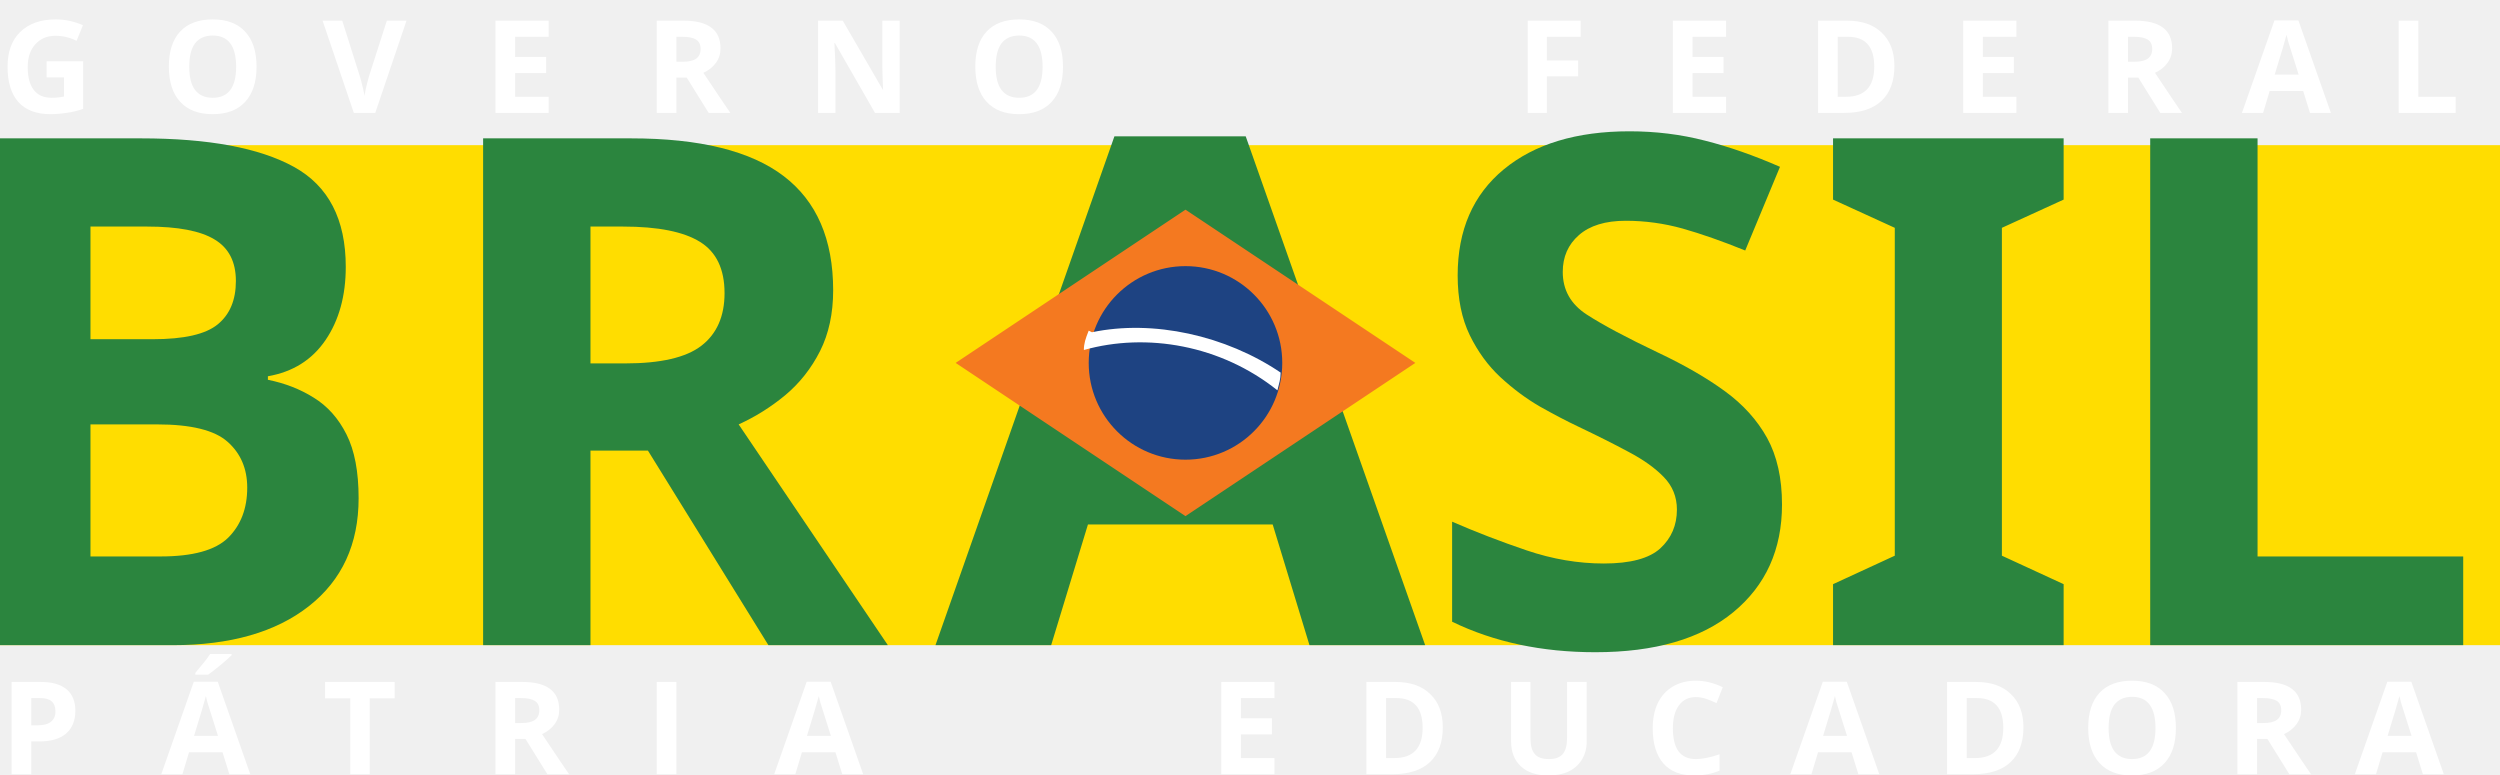
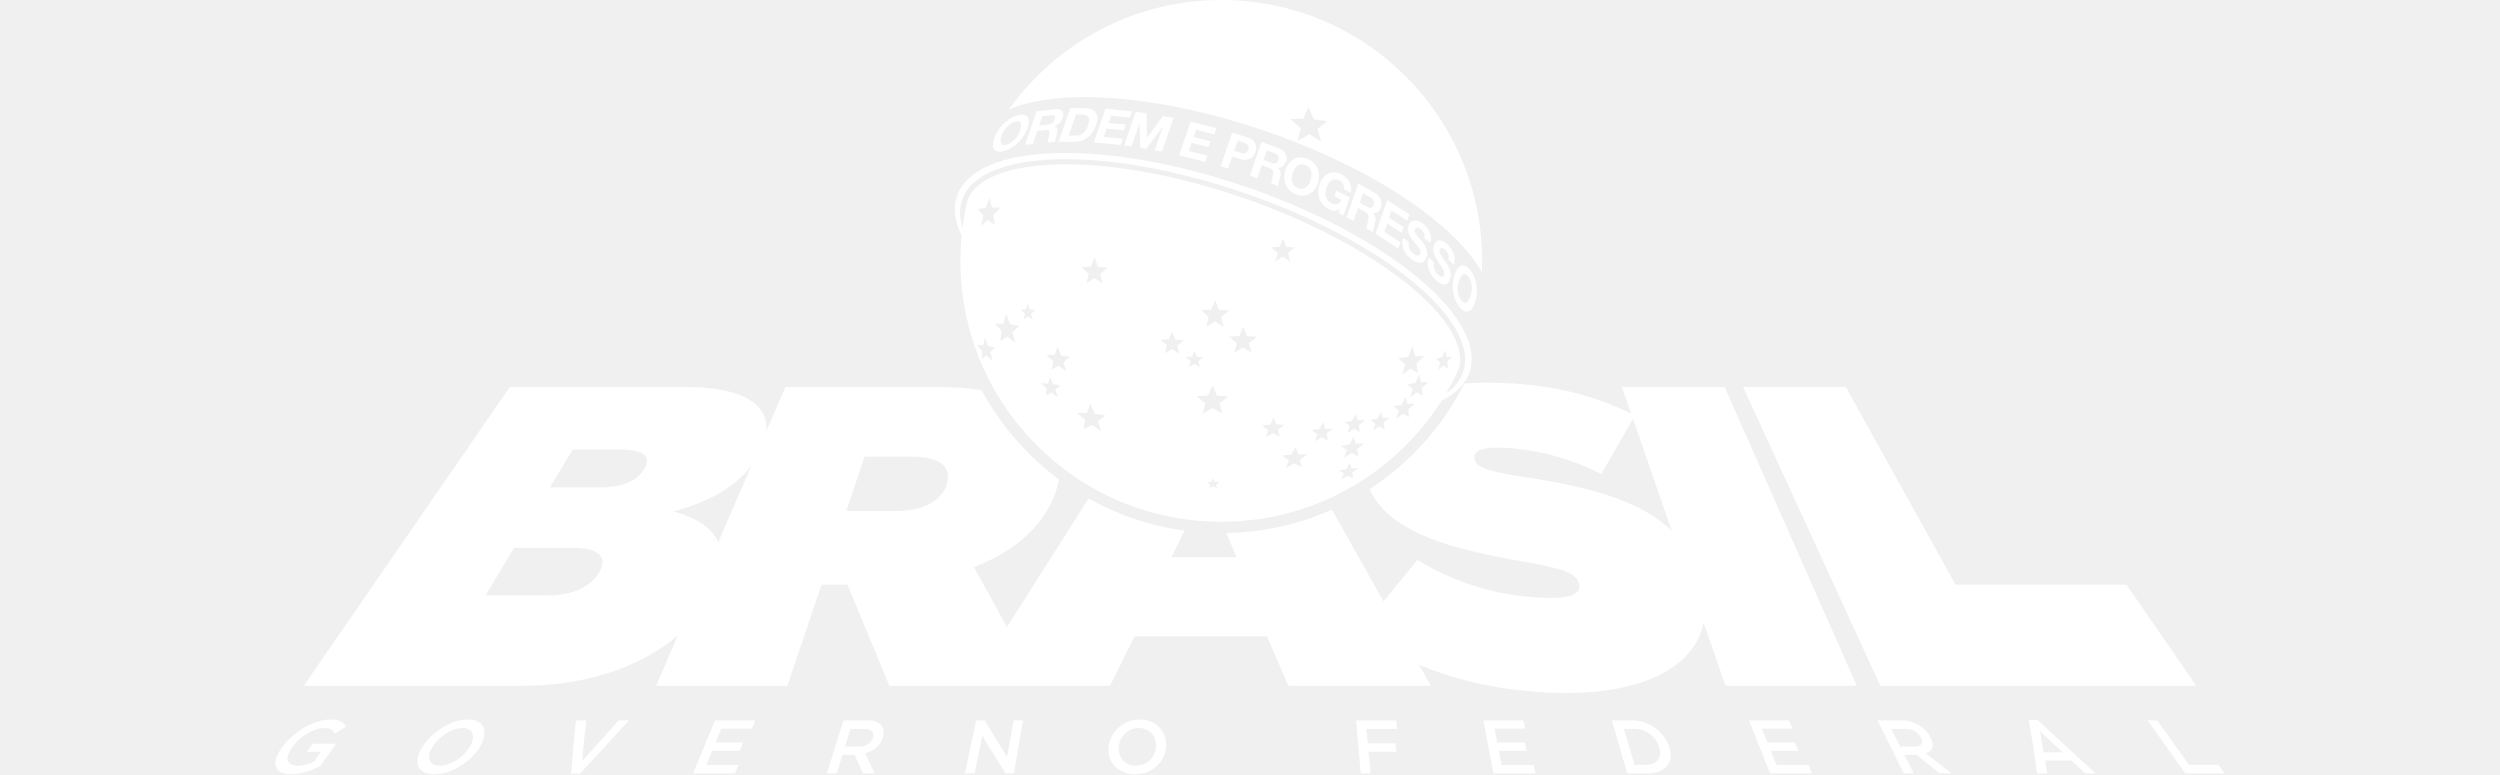
- <svg xmlns="http://www.w3.org/2000/svg" width="155" height="48" viewBox="0 0 155 48">
-   <style>.a{font: normal bold 44px sans-serif;fill:#2b853e}.b{font: normal bold 8px Open Sans, sans-serif;fill:#FFF}</style>
-   <rect width="155" height="31" x="0" y="9" fill="#fd0" />
-   <text x="0" y="7" class="b">
-     <tspan x="0" y="7">G</tspan>
-     <tspan x="10" y="7">O</tspan>
-     <tspan x="20" y="7">V</tspan>
-     <tspan x="30" y="7">E</tspan>
-     <tspan x="40" y="7">R</tspan>
-     <tspan x="50" y="7">N</tspan>
-     <tspan x="60" y="7">O</tspan>
-     <tspan x="94" y="7">F</tspan>
-     <tspan x="103" y="7">E</tspan>
-     <tspan x="112" y="7">D</tspan>
-     <tspan x="121" y="7">E</tspan>
-     <tspan x="130" y="7">R</tspan>
-     <tspan x="139" y="7">A</tspan>
-     <tspan x="148" y="7">L</tspan>
-   </text>
-   <text class="a" textLength="160">
-     <tspan x="-5" y="40">B</tspan>
-     <tspan x="26" y="40">R</tspan>
-     <tspan x="58" y="40">A</tspan>
-     <tspan x="88" y="40">SIL</tspan>
-   </text>
-   <rect width="19" height="19" x="62" y="-36" transform="matrix(0.75,0.5,-0.75,0.5,0,0)" fill="#f47920" />
-   <circle cx="73.5" cy="22.5" r="6" fill="#1e4382" />
-   <path d="m67.5 20.5c-0.2 0.5-0.3 0.8-0.3 1.2 3.9-1.1 8.5-0.3 12 2.5 0.1-0.4 0.2-0.7 0.2-1.1-3.4-2.3-7.9-3.3-11.7-2.5" class="b" />
-   <text x="0" y="48" class="b">
-     <tspan x="0" y="48">P</tspan>
-     <tspan x="10" y="48">Á</tspan>
-     <tspan x="20" y="48">T</tspan>
-     <tspan x="30" y="48">R</tspan>
-     <tspan x="40" y="48">I</tspan>
-     <tspan x="48" y="48">A</tspan>
-     <tspan x="75" y="48">E</tspan>
-     <tspan x="84" y="48">D</tspan>
-     <tspan x="93" y="48">U</tspan>
-     <tspan x="102" y="48">C</tspan>
-     <tspan x="111" y="48">A</tspan>
-     <tspan x="120" y="48">D</tspan>
-     <tspan x="129" y="48">O</tspan>
-     <tspan x="138" y="48">R</tspan>
-     <tspan x="146" y="48">A</tspan>
-   </text>
+ <svg xmlns="http://www.w3.org/2000/svg" version="1.1" width="155" height="48" viewBox="0 0 1022.7 406.2">
+   <style>.s0{fill:#fff;}</style>
+   <g transform="matrix(1.25,0,0,-1.25,0,406.2125)">
+     <g transform="scale(0.1,0.1)">
+       <path d="m66.2 0c-73.7 0-85.5 49.5-37.4 114.6 46.3 62.5 133.7 115.2 201.8 115.2 39.4 0 55.9-10.8 65.6-30.2-18.4-11.8-27.6-17.7-46.2-29.5-7.3 14.6-17.9 23.8-46.8 23.8-41.9 0-99.8-35.6-131.4-78.7C38.2 69.2 45.3 35.6 93.1 35.6c22.1 0 46.9 6.7 68.4 16.8 11.8 16.6 17.7 24.9 29.4 41.6-23.7 0-35.5 0-59.2 0 9.8 13.6 14.6 20.4 24.4 34 39.2 0 58.8 0 98 0C228 90.6 214.9 71.9 188.8 34.6 152.6 15.9 108 0 66.2 0M785.6 193.9c-45.2 0-98.7-35.2-125.8-78.7-27.2-43.5-16.4-79.4 30-79.4 46.5 0 99.9 35.2 125.8 78.7 25.9 43.5 15.1 79.3-30 79.3zM667.2 0c-72.4 0-90.1 51.7-50.4 114.6 39.7 62.8 121.9 115.2 191.3 115.2 69.4 0 87.4-51.7 50.4-114.6C821.5 52.4 739.6 0 667.2 0M1441.1 226c17.2 0 25.8 0 43 0C1416.1 150.7 1347.4 76.1 1278.1 2.2c-14.5 0-21.8 0-36.3 0 6.2 89.5 10.1 134.3 19.5 223.8 17.6 0 26.4 0 43.9 0-8-68.3-11.6-102.4-17.9-170.8 62.4 68.3 93.2 102.5 153.9 170.8M1999.8 191.1c-51.5 0-77.2 0-128.7 0-9.4-23.1-14.1-34.7-23.6-57.8 46.1 0 69.2 0 115.3 0-5.4-14-8.1-20.9-13.5-34.9-46.4 0-69.6 0-116 0-9.7-23.9-14.6-35.8-24.3-59.7 53.6 0 80.4 0 134 0-5.4-14-8-20.9-13.4-34.9-70.5 0-105.7 0-176.2 0 36.9 88.9 55.4 133.3 92.3 222.2 67 0 100.6 0 167.6 0-5.4-14-8-20.9-13.4-34.9M2471.8 190.4c-23.3 0-34.9 0-58.2 0-9.2-29.8-13.7-44.7-22.9-74.6 23.7 0 35.6 0 59.3 0 29 0 51.7 14.6 58.2 37.5 7 24.4-6.9 37.1-36.5 37.1zM2466 3.8c-14.2 31-21.2 46.5-34.8 77.4-20.4 0-30.6 0-51.1 0-9.5-31-14.3-46.5-23.8-77.4-16.5 0-24.8 0-41.4 0 27.9 88.9 41.9 133.3 69.9 222.2 40.3 0 60.5 0 100.8 0 52 0 76.4-27 64.2-70.4-10.3-36.8-39.3-59-74.2-67.6 15.3-33.6 23.1-50.5 39.2-84.1-19.5 0-29.3 0-48.8 0M3099 226c15.6 0 23.5 0 39.1 0-15.4-88.8-23.1-133.3-38.5-222.2-13.9 0-20.8 0-34.6 0-40.6 63.2-60.1 94.8-97.8 158.1-12.8-63.2-19.2-94.9-32.1-158.1-16.3 0-24.4 0-40.7 0 18.7 88.9 28 133.3 46.7 222.2 14.7 0 22.1 0 36.8 0 36-61.4 54.6-92.2 93.3-153.6 11.1 61.4 16.7 92.2 27.8 153.6M3624.2 193.9c-45.1 0-80-35.2-84.2-78.7-4.2-43.5 25.5-79.4 72-79.4 46.5 0 81.3 35.2 84.2 78.7 2.9 43.5-26.8 79.3-72 79.3zM3608.4 0c-72.4 0-117.5 51.7-110.9 114.6 6.5 62.8 61 115.2 130.4 115.2 69.4 0 114.7-51.7 110.9-114.6C3735 52.4 3680.7 0 3608.4 0M4708.5 190.4c-51.7 0-77.6 0-129.4 0 2.3-24.2 3.5-36.4 5.8-60.6 46.4 0 69.6 0 116.1 0 1.7-14.2 2.5-21.3 4.2-35.5-46.7 0-70.1 0-116.8 0 3.5-36.2 5.2-54.3 8.7-90.5-16.5 0-24.8 0-41.4 0-7.8 88.9-11.8 133.3-19.6 222.2 67.3 0 101 0 168.2 0 1.7-14.2 2.6-21.3 4.3-35.5M5246 191.1c-51.5 0-77.2 0-128.7 0 4.5-23.1 6.8-34.7 11.3-57.8 46.1 0 69.2 0 115.3 0 3-14 4.6-20.9 7.6-34.9-46.4 0-69.6 0-116.1 0 4.7-23.9 7-35.8 11.7-59.7 53.6 0 80.4 0 134 0 3.1-14 4.6-20.9 7.7-34.9-70.5 0-105.8 0-176.3 0-16.7 88.9-25.1 133.3-41.9 222.2 67 0 100.6 0 167.6 0 3.1-14 4.6-20.9 7.7-34.9M5705 190.4c-17.9 0-26.9 0-44.9 0 17.9-60.4 26.9-90.6 44.8-151.1 18.5 0 27.7 0 46.1 0 49.1 0 71.2 31.4 57.2 75.2-14 43.8-55.5 75.8-103.3 75.8zM5762 3.8c-35.1 0-52.7 0-87.8 0-25.7 88.9-38.6 133.3-64.3 222.2 33.7 0 50.6 0 84.3 0 71 0 135.8-47.9 156.4-110.8C5871.2 52.4 5836 3.8 5762 3.8M6367.8 191.1c-51.5 0-77.2 0-128.7 0 9.4-23.1 14-34.7 23.4-57.8 46.1 0 69.2 0 115.3 0 6-14 8.9-20.9 14.9-34.9-46.4 0-69.6 0-116.1 0 9.7-23.9 14.5-35.8 24.2-59.7 53.6 0 80.4 0 134 0 6-14 9-20.9 15-34.9-70.5 0-105.7 0-176.2 0-35.3 88.9-52.9 133.3-88.2 222.2 67 0 100.6 0 167.6 0 6-14 9-20.9 15-34.9M6840.3 190.4c-23.3 0-34.9 0-58.2 0 15.1-29.8 22.6-44.7 37.7-74.6 23.7 0 35.6 0 59.3 0 29 0 39.8 14.6 27.8 37.5-12.8 24.4-37.1 37.1-66.6 37.1zM6986.1 3.8c-39.4 31-58.9 46.5-97.7 77.4-20.4 0-30.6 0-51.1 0 15.7-31 23.5-46.5 39.2-77.4-16.5 0-24.8 0-41.4 0-44.3 88.9-66.4 133.3-110.7 222.2 40.3 0 60.5 0 100.8 0 52 0 98.3-27 121.5-70.4 19.6-36.8 8.7-59-19.3-67.6 42.6-33.6 64.1-50.5 107.5-84.1-19.5 0-29.3 0-48.8 0M7406.4 180.9c6.4-35.6 9.5-53.3 15.5-88.9 31.9 0 47.9 0 79.8 0-38.3 35.6-57.4 53.3-95.2 88.9zM7639.8 3.8c-17.5 0-26.2 0-43.7 0-23.2 21.5-34.7 32.2-57.7 53.6-44.1 0-66.1 0-110.2 0 3.5-21.5 5.2-32.2 8.5-53.6-16.9 0-25.4 0-42.4 0-12.1 89.5-19.1 134.3-34.5 223.8 14.7 0 22.1 0 36.8 0 80.7-75 161.7-149.6 243.3-223.8M7858.5 226c15.9 0 23.8 0 39.7 0 53.6-74.6 80.4-112 134-186.6 49.2 0 73.8 0 123 0 10.5-14.2 15.8-21.3 26.3-35.6-66 0-99.1 0-165.1 0C7953.2 92.7 7921.6 137.1 7858.5 226M6591.5 1625.4l460.7-829.9 717.7 0 292.7-424.4-1325.9 0-576.2 1254.2 431.1 0M5743.8 1106.7c-43.7 24.1-92.4 44.6-145.5 62.3-52.7 17.6-109.9 32.6-171 45.6-60.8 13-125.6 24.1-193.8 34.1-38.2 5.8-69.5 11.3-94.9 16.8-25.4 5.5-45.1 11.1-60.1 16.9-15 5.8-25.5 11.8-32.6 18.3-7.1 6.5-10.8 13.4-12.3 21l-0.6 3.2c-1.3 6.8-0.6 13 2.3 18.6 2.9 5.6 8 10.4 15.4 14.5 7.4 4 17 7.2 29.1 9.4 12.1 2.2 26.5 3.4 43.5 3.4 31.7 0 65.5-2 100.7-6.3 35.3-4.3 72.1-10.7 109.7-19.6 37.7-8.9 76.3-20.2 115-34.2 38.9-14 78.1-30.7 116.8-50.3l132.9 231.3 162.8-469.8c-33.9 32.6-73.1 60.6-117.3 84.9zm-2924.1 117.3-0.9-3.4c-4.6-18-13.1-34.1-25.1-48.4-12-14.3-27.4-26.5-45.9-36.5-18.5-10-40.1-17.8-64.3-23-24.2-5.2-50.9-8-79.7-8l-207.6 0 76.9 228.1 200.1 0c26.5 0 50-2.2 70.1-6.6 20.1-4.4 36.9-11 49.7-20 12.9-8.9 21.9-20.2 26.5-33.8 4.6-13.7 4.8-29.8 0-48.5zM1858.6 973.3c-6.5 15.9-15.7 30.4-27.3 43.5-11.5 13.1-25.4 24.8-41.4 35.4-16 10.5-34.1 20-54.2 28.4-20 8.4-41.9 15.8-65.6 22.4 35.1 9 68.8 19.8 100.7 32.3 31.8 12.4 61.8 26.6 89.7 42.6 27.7 15.9 53.2 33.5 76.2 52.9 22.8 19.3 43.1 40.3 60.6 63.1L1858.6 973.3Zm-308.2 313-1.7-3.3c-6.6-12.6-15.5-23.8-26.7-33.6-11.2-9.8-24.7-18.1-40.6-24.9-15.9-6.8-34.1-11.9-54.6-15.4-20.6-3.5-43.4-5.2-68.6-5.2l-205.5 0 94.8 159 196.9 0c24.4 0 44.8-1.7 61.3-4.9 16.5-3.3 29.2-8.1 38-14.6 8.8-6.4 13.8-14.4 14.9-23.9 1.1-9.5-1.6-20.6-8.1-33.1zm-188-432.4-2-3.9c-7.5-14.5-18-27.9-31.2-40-13.3-12.1-29.5-22.8-48.2-31.7-18.8-8.9-40.1-16-63.8-20.9-23.7-4.9-49.8-7.5-77.8-7.5l-257.4 0 119.4 200.1 249.9 0c27 0 49.3-2.4 67-6.9 17.8-4.5 31.1-11.2 40.1-19.6 9-8.4 13.8-18.7 14.4-30.3 0.6-11.7-2.8-25-10.3-39.3zm4720.7 771.5-431.1 0 38.7-111.7c-45.1 22.1-91.1 41.3-138.3 57.7-46.9 16.2-95.2 29.7-145.5 40.3-50 10.6-102 18.6-156.5 23.9-54.4 5.3-111.4 7.9-171.5 7.9-30.8 0-60.2-1.1-88.1-3.3-91.3-180.7-229.2-333.9-397.9-443.7 10.6-23.7 24.2-45.6 40.9-65.9 36.6-44.5 86.8-80.8 147.1-111 61-30.6 132.1-54.9 209.6-75.3 78.1-20.6 162.6-37.1 249.7-52.2 41.8-7.1 76.4-13.8 105.1-20.4 28.7-6.7 51.4-13.3 69.2-20.4 17.9-7.1 30.8-14.6 40-23.1 9.2-8.5 14.6-17.8 17.4-28.6 2.4-9.3 2.1-17.7-1.1-25.1-3.2-7.4-9.4-13.6-18.8-18.7-9.4-5.1-22.1-9.1-38.1-11.7-16.1-2.7-35.6-4.1-58.7-4.1-45.2 0-91.7 3-139 9.3-47.2 6.3-95 15.9-143 29-47.7 13.1-95.3 29.6-142.4 49.9-46.6 20.1-92.5 43.9-137.1 71.4L4651.2 725.3 4434.7 1110.5c-135.7-60.4-285.3-95.2-442.7-98.1l42.2-101.4-273.2 0 54.8 111.6c-144.6 19.5-280.5 66.1-402.7 134.5L3070.7 617.6 2932.2 869.1c49.9 19.5 95.8 42.4 137.1 68.7 40.9 26 77.1 55.3 108 87.8 30.5 32.1 55.7 67.2 75.1 105.3 16.9 33.2 29.2 68.6 36.7 106.2-133.8 99.5-245 227.5-324.8 375-12.7 2-25.7 3.8-39.3 5.3-45.9 5.2-97 7.9-154.1 7.9l-630 0-80-184.8c0.8 9.9 0.7 19.3-0.2 28.2-0.9 8.9-2.7 17.2-5.2 25.1-2.5 7.9-5.7 15.2-9.6 22.2-3.9 6.9-8.3 13.3-13.4 19.3-12.5 14.9-28.1 28-47.2 39.2-19 11.2-41.5 20.6-68 28.1-26.4 7.5-56.9 13.2-91.9 17-34.9 3.8-74.5 5.7-119.2 5.7l-722.2 0-865-1254.3 913.8 0c70.3 0 137.6 5.4 201.4 15.4 63.6 10.1 123.4 24.8 179.1 43.6 55.3 18.7 106.4 41.3 152.8 67.1 46 25.7 87.3 54.5 123.6 85.9l-91.8-212 551.1 0 143.1 424.4 109.1 0 176.4-424.4 925.6 0 102.8 207.6 556.2 0 89.8-207.6 598.1 0-49.6 88.4c45.8-19.2 93.4-36.2 142.7-50.9 49.6-14.8 100.6-27.2 153-37.2 52.5-10 106.2-17.6 160.6-22.6 54.6-5.1 109.9-7.6 165.5-7.6 82.1 0 157 7.1 223.7 20.8 66.4 13.6 124.5 33.6 173.4 59.5 48.5 25.6 87.8 56.9 117.3 93.1 29.2 35.8 48.8 76.3 58.3 120.8l91.6-264.2 551.1 0-554.7 1254.3M4076.8 2464.4c-594 204.5-1138.2 188-1215.7-36.9-17.4-50.4-9.8-107.1 19.1-166.9 1.1 11.6 2.4 23.2 3.9 34.7-12.9 41.2-13.9 80.2-1.6 115.9 74.2 215.5 605 228.1 1185.6 28.2 580.6-199.9 991.2-536.7 917-752.1-12.3-35.6-37.1-65.7-72.5-90.1-6-10-12.1-20-18.3-29.8 59.5 29.3 100.4 69.2 117.7 119.6 77.4 224.9-341.3 573-935.2 777.6M3044.1 2661.7c-0.5-5.2 0-9.5 1.5-13.1 1.5-3.5 4.3-5.9 8.3-7.1 4-1.2 9.5-0.7 16.6 1.5 7.1 2.2 13.5 5.4 19.4 9.6 5.9 4.2 11.1 9 15.7 14.5 4.6 5.4 8.6 11.2 11.9 17.2 3.3 6 6 12 8.1 18 2.1 6.2 3.5 12 4.1 17.4 0.6 5.4 0.2 9.9-1.4 13.5-1.5 3.6-4.2 6-8.3 7.2-4 1.2-9.5 0.7-16.6-1.5-7.1-2.2-13.5-5.4-19.4-9.6-5.9-4.2-11.1-9.1-15.7-14.6-4.6-5.5-8.7-11.3-12.1-17.6-3.4-6.2-6.2-12.4-8.3-18.6-2-5.9-3.3-11.5-3.9-16.7zm-12.6 37.9c6.3 10 13.6 19.3 22 27.9 8.3 8.6 17.5 16.1 27.6 22.6 10.1 6.5 20.6 11.4 31.5 14.8 11.1 3.4 20.3 4.5 27.7 3.3 7.4-1.2 12.9-4.2 16.6-9.1 3.7-4.9 5.6-11.4 5.7-19.4 0.1-8.1-1.7-17.4-5.3-27.9-3.5-10.3-8.4-20.4-14.7-30.3-6.3-9.9-13.5-19.1-21.8-27.5-8.3-8.4-17.4-15.9-27.4-22.3-10-6.4-20.5-11.3-31.6-14.7-10.9-3.3-20.1-4.5-27.6-3.4-7.4 1.1-13 4-16.8 8.8-3.7 4.8-5.7 11.1-5.8 19-0.1 7.9 1.6 17 5.1 27.3 3.6 10.6 8.6 20.9 14.9 30.9M3241.4 2726.2c7.5 0.8 13.7 2.9 18.5 6.5 4.8 3.6 8.5 8.9 10.9 16 2.4 6.9 2.2 11.7-0.5 14.4-2.7 2.7-7.8 3.7-15.3 2.9l-35.8-3.7-13.7-39.8 35.8 3.7zm33.7 65.1c6.7 0.7 12.3 0.3 17-1.2 4.6-1.5 8.3-3.8 10.8-7 2.6-3.2 4.1-7 4.5-11.5 0.4-4.5-0.3-9.4-2.2-14.8-2.9-8.3-7.2-15.7-12.9-22.1-5.8-6.4-13.4-11.7-22.8-15.7l-0.1-0.4c3.7-0.6 6.4-1.9 8.3-3.8 1.9-1.9 3.2-4.2 3.8-7 0.6-2.8 0.7-5.9 0.3-9.4-0.5-3.5-1.2-7-2.1-10.5-0.6-2.2-1.4-4.8-2.3-7.9-0.9-3-1.7-6.1-2.5-9.2-0.7-3.1-1.2-6.1-1.4-8.8-0.2-2.8 0.1-5 1-6.9l-32.7-3.4c-0.3 4.3 0.5 9.5 2.2 15.7 1.7 6.2 3.1 12 4.3 17.6 1.4 7.3 0.9 12.4-1.5 15.5-2.4 3.1-7.7 4.2-15.9 3.3l-32.7-3.4-19-55.2-32.7-3.4 48.7 141.3 80.2 8.3M3358.9 2680.2c4.7-0.1 9.6 0.6 14.6 2 5 1.4 9.8 3.8 14.4 7.1 4.7 3.3 9 7.7 12.9 13.1 4 5.4 7.3 12 10 19.8 2.5 7.1 3.9 13.6 4.5 19.3 0.5 5.8-0.2 10.7-2.1 14.8-1.9 4.1-5.3 7.3-10 9.6-4.8 2.3-11.2 3.4-19.3 3.5l-23.4 0.3-30.7-89.1 29.3-0.3zm42 115.2c9.6-0.1 18.1-1.7 25.4-4.7 7.3-3 13-7.4 17.1-13.3 4.1-5.9 6.3-13.2 6.7-21.9 0.4-8.7-1.4-19-5.4-30.7-3.5-10.3-8.2-19.8-14-28.5-5.8-8.7-12.6-16.1-20.4-22.4-7.8-6.3-16.6-11.2-26.3-14.7-9.7-3.5-20.3-5.2-31.7-5.1l-64.5 0.8 48.7 141.3 64.5-0.8M3595.2 2782.6l-9-26.1-78.6 7.3-10.4-30.3 72.1-6.6-8.3-24.1-72.1 6.7-11.9-34.6 80.3-7.4-9-26.1-113 10.4 48.7 141.3 111.3-10.3M3657 2773.6l1-102.9 0.4-0.1 66.1 91.8 45.6-7.5-48.7-141.3-30.3 5 34.5 100.2-0.4 0.1-70.6-94.2-25 4.1-2 105.1-0.4 0.1-34.1-99.2-30.3 5 48.7 141.3 45.6-7.5M3950.1 2711.8l-9-26.1-76.6 19-10.4-30.3 70.3-17.5-8.3-24.1-70.3 17.5-11.9-34.6 78.2-19.4-9-26.1-110.1 27.4 48.7 141.3 108.5-27M4048.6 2609c3.6-1.1 7.1-2 10.7-2.5 3.5-0.5 6.8-0.4 9.8 0.3 3 0.7 5.8 2.2 8.3 4.5 2.5 2.3 4.5 5.7 6 10.2 1.6 4.5 2 8.4 1.5 11.6-0.6 3.3-1.9 6-3.9 8.4-2 2.3-4.6 4.3-7.7 5.9-3.1 1.6-6.5 2.9-10.1 4.1l-24.3 7.7-14.6-42.4 24.4-7.7zm31.5 63.8c8.9-2.8 16.1-6.5 21.4-11 5.4-4.5 9.3-9.6 11.8-15 2.5-5.5 3.7-11.2 3.6-17.2-0.1-6-1.1-11.9-3.1-17.7-2-5.7-4.8-11-8.5-15.9-3.7-4.9-8.2-8.8-13.6-11.8-5.4-3-11.6-4.8-18.8-5.4-7.1-0.6-15.2 0.5-24.1 3.3l-32.9 10.4-17.4-50.7-31.3 9.9 48.7 141.3 64.3-20.3M4181.5 2566.3c7.1-2.6 12.9-2.9 17.6-1.1 4.6 1.9 8.2 6.4 10.6 13.5 2.4 6.9 2.3 12.5-0.2 16.9-2.5 4.4-7.2 7.9-14.3 10.5l-33.8 12.4-13.7-39.8 33.8-12.4zm33 59.9c6.3-2.3 11.6-5.4 16-9.3 4.3-3.9 7.7-8.3 10.1-13.2 2.4-4.9 3.7-10 4-15.4 0.3-5.4-0.5-10.8-2.4-16.2-2.9-8.3-7.1-14.9-12.6-19.7-5.6-4.8-12.8-7.3-21.8-7.6l-0.1-0.4c3.4-2.4 6-5.2 7.8-8.3 1.7-3.1 2.9-6.4 3.4-9.9 0.6-3.5 0.6-7.2 0.1-11-0.5-3.8-1.2-7.6-2.2-11.2-0.6-2.3-1.4-5-2.3-8.1-0.9-3.1-1.8-6.3-2.5-9.6-0.8-3.3-1.3-6.5-1.5-9.6-0.3-3.1 0-5.9 0.8-8.4l-30.9 11.3c-0.1 5.1 0.6 10.8 2.4 17.2 1.7 6.3 3.2 12.5 4.4 18.5 1.5 7.8 1.1 14-1.1 18.7-2.2 4.7-7.2 8.4-14.9 11.3l-30.9 11.3-19-55.2-30.9 11.3 48.7 141.3 75.7-27.7M4265.9 2505.9c-0.6-6.2-0.2-12.1 1.2-17.9 1.4-5.7 4-11 7.9-15.7 3.8-4.7 9.1-8.5 16-11.4 6.8-2.9 13.1-4 18.8-3.3 5.7 0.7 10.8 2.7 15.3 5.9 4.5 3.2 8.4 7.4 11.7 12.4 3.3 5 6 10.5 8 16.5 2.1 6.2 3.5 12.5 4.2 18.9 0.7 6.4 0.3 12.5-1.1 18.3-1.4 5.8-4 11.1-7.8 15.8-3.8 4.7-9.1 8.5-16 11.4-6.8 2.9-13.1 4-18.7 3.3-5.7-0.7-10.8-2.7-15.3-6-4.5-3.3-8.5-7.6-11.8-12.8-3.3-5.2-6.1-11-8.2-17.1-2-5.9-3.3-12-3.9-18.2zm-11.6 58.4c6.2 7.7 13.4 13.7 21.5 18 8.1 4.3 17 6.6 26.8 6.8 9.7 0.3 19.9-1.8 30.4-6.3 10.7-4.5 19.5-10.4 26.6-17.8 7-7.4 12.3-15.6 15.8-24.8 3.5-9.2 5.2-18.9 5.2-29.3 0-10.3-1.9-20.8-5.5-31.3-3.5-10.3-8.4-19.2-14.5-26.8-6.1-7.6-13.3-13.5-21.3-17.6-8.1-4.2-16.9-6.3-26.6-6.6-9.6-0.2-19.8 1.9-30.5 6.4-10.5 4.5-19.4 10.3-26.5 17.7-7.1 7.3-12.4 15.5-16 24.5-3.5 9-5.3 18.7-5.3 28.9 0 10.2 1.7 20.5 5.3 30.8 3.6 10.6 8.6 19.7 14.7 27.4M4444.3 2365.3c-7.4 0.3-14.3 2-20.8 5.2-10.3 5-18.9 11.5-25.8 19.2-6.9 7.8-12 16.4-15.4 25.7-3.4 9.4-5 19.2-5 29.6 0.1 10.4 1.9 20.7 5.4 31 3.6 10.6 8.5 19.6 14.6 27.2 6.1 7.6 13.2 13.3 21.1 17.3 8 4 16.7 5.9 26.2 5.7 9.5-0.2 19.4-2.8 29.7-7.8 6.9-3.4 13.2-7.7 18.9-13.1 5.7-5.3 10.4-11.4 14.2-18.2 3.7-6.8 6.2-14.1 7.5-21.9 1.3-7.9 0.9-16-1.2-24.4l-28.2 13.8c1 8.8-0.4 16.4-4 22.8-3.6 6.4-9 11.4-16.2 14.9-6.6 3.3-12.7 4.7-18.3 4.2-5.6-0.4-10.6-2.2-15-5.4-4.4-3.1-8.3-7.3-11.6-12.4-3.3-5.2-6-10.8-8.2-17-2-5.9-3.4-12-4-18.3-0.6-6.2-0.3-12.3 1.1-18.2 1.3-5.9 3.9-11.3 7.6-16.3 3.7-5 8.9-9.1 15.5-12.3 9.8-4.8 18.2-5.9 25.3-3.3 7.1 2.6 12.8 8.6 17.1 18.1l-29.7 14.6 8 23.2 56.4-27.6-26.3-76.4-18.8 9.2 2.5 17.5c-7.7-4.5-15.3-6.7-22.6-6.4M4583.2 2381.4c6.6-3.7 12-4.9 16.4-3.6 4.4 1.3 7.8 5.5 10.2 12.7 2.4 6.9 2.4 12.8 0.2 17.7-2.2 5-6.6 9.3-13.2 13l-31.3 17.7-13.7-39.8 31.3-17.7zm32.2 58.2c5.8-3.3 10.7-7.3 14.7-12 4-4.7 7-9.8 9.1-15.2 2.1-5.4 3.2-11 3.4-16.7 0.2-5.7-0.7-11.2-2.6-16.6-2.9-8.3-6.9-14.6-12.2-18.8-5.3-4.2-12.2-5.9-20.5-4.9l-0.1-0.4c3.2-3 5.5-6.3 7.1-9.8 1.6-3.5 2.6-7.1 3-10.9 0.4-3.8 0.4-7.7-0.2-11.6-0.6-3.9-1.3-7.8-2.3-11.5-0.7-2.3-1.4-5-2.4-8.1-0.9-3.1-1.8-6.3-2.6-9.7-0.8-3.3-1.3-6.6-1.6-9.8-0.3-3.2-0.1-6.2 0.5-8.9l-28.6 16.2c0 5.4 0.8 11.3 2.6 17.7 1.8 6.4 3.3 12.7 4.5 18.7 1.6 7.9 1.4 14.5-0.6 19.7-2 5.2-6.5 9.9-13.7 13.9l-28.6 16.2-19-55.2-28.6 16.2 48.7 141.3 70.2-39.6M4760.1 2348.9l-9-26.1-66.1 43.1-10.4-30.3 60.7-39.5-8.3-24.1-60.7 39.5-11.9-34.6 67.5-44-9-26.1-95.1 61.9 48.7 141.3 93.7-61M4756.8 2217.7c0.3-4.4 1.3-8.5 3-12.4 1.7-3.9 4-7.5 6.8-11 2.9-3.4 6-6.5 9.5-9.1 2.3-1.8 4.9-3.5 7.7-5 2.8-1.6 5.6-2.6 8.4-3 2.8-0.5 5.4-0.1 7.7 1 2.3 1.1 4.1 3.5 5.4 7 1.3 3.8 1.4 7.7 0.1 11.7-1.2 4-3.2 8-6 12.1-2.8 4.1-6.1 8.4-9.9 12.8-3.8 4.4-7.6 9-11.4 13.8-4 4.7-7.7 9.6-11.3 14.8-3.6 5.1-6.5 10.5-8.7 16.1-2.3 5.6-3.7 11.4-4.1 17.6-0.5 6.1 0.4 12.4 2.6 18.9 2.5 7.3 6 12.6 10.4 15.9 4.4 3.4 9.4 5.2 14.8 5.6 5.4 0.3 11.1-0.7 17-3 5.9-2.3 11.5-5.6 16.9-9.6 6.2-4.7 11.9-10.1 17-16.1 5.1-6 9.3-12.6 12.5-19.6 3.2-7.1 5.1-14.5 5.7-22.2 0.6-7.7-0.5-15.7-3.3-23.9l-25.3 19.3c1.2 4.4 1.7 8.5 1.4 12.2-0.3 3.7-1.3 7.2-2.8 10.4-1.6 3.2-3.6 6.2-6.1 8.9-2.5 2.7-5.3 5.3-8.5 7.8-2.1 1.6-4.3 3-6.6 4-2.3 1.1-4.5 1.6-6.7 1.6-2.2 0-4.1-0.6-5.9-1.7-1.8-1.1-3.2-3.2-4.2-6.2-1-2.8-1.3-5.3-1-7.7 0.3-2.4 1.5-5.3 3.6-8.7 2.1-3.4 5.2-7.6 9.3-12.6 4.1-5 9.5-11.4 16.1-19.3 2-2.2 4.8-5.5 8.2-9.9 3.5-4.4 6.6-9.6 9.4-15.6 2.8-6 4.8-12.6 5.9-19.9 1.1-7.2 0.3-14.8-2.5-22.7-2.2-6.5-5.3-11.7-9.4-15.6-4-3.9-8.8-6.3-14.3-7.2-5.5-0.8-11.8 0-18.7 2.4-6.9 2.5-14.4 6.8-22.5 13-6.5 5-12.6 10.8-18 17.4-5.5 6.6-9.9 13.8-13.2 21.5-3.3 7.7-5.2 15.8-5.8 24.2-0.6 8.5 0.7 17 3.8 25.6l25.3-19.3c-1.6-4.7-2.3-9.3-2-13.7M4861.4 2133.1c0.2-4.5 1-8.9 2.5-13 1.5-4.1 3.5-8 6.1-11.8 2.6-3.8 5.5-7.1 8.6-10.1 2.1-2 4.5-3.9 7.1-5.8 2.6-1.8 5.2-3.1 7.8-3.8 2.6-0.7 5-0.6 7.2 0.4 2.2 1 3.9 3.2 5.2 6.8 1.3 3.8 1.5 7.8 0.4 12-1 4.2-2.8 8.5-5.3 12.9-2.5 4.5-5.4 9.1-8.9 14-3.4 4.9-6.9 9.9-10.3 15.1-3.6 5.2-7 10.5-10.2 16.1-3.2 5.6-5.8 11.3-7.8 17.2-2 5.9-3.1 12.1-3.4 18.4-0.3 6.3 0.7 12.7 2.9 19.2 2.5 7.3 5.9 12.4 10.1 15.5 4.2 3.1 8.9 4.6 13.9 4.5 5.1-0.1 10.3-1.6 15.8-4.5 5.5-2.9 10.6-6.6 15.5-11.3 5.7-5.4 10.8-11.4 15.5-18 4.7-6.6 8.4-13.7 11.1-21.2 2.8-7.5 4.4-15.3 4.8-23.3 0.4-8-0.8-16.1-3.6-24.3l-23.1 21.9c1.3 4.4 1.8 8.6 1.6 12.4-0.2 3.9-1 7.5-2.4 10.9-1.4 3.4-3.2 6.6-5.4 9.6-2.2 3-4.8 5.9-7.8 8.7-1.9 1.8-3.9 3.4-6 4.7-2.1 1.3-4.2 2-6.2 2.2-2 0.2-3.9-0.2-5.6-1.3-1.7-1-3.1-3-4.1-6.1-1-2.8-1.3-5.4-1.1-7.9 0.2-2.5 1.3-5.6 3.1-9.3 1.9-3.7 4.7-8.3 8.4-13.7 3.7-5.4 8.6-12.5 14.6-21.2 1.8-2.4 4.3-6.1 7.4-10.9 3.1-4.8 5.9-10.4 8.4-16.8 2.5-6.4 4.2-13.4 5-20.9 0.8-7.5-0.1-15.2-2.8-23.2-2.2-6.5-5.2-11.6-9.1-15.3-3.8-3.7-8.3-5.8-13.5-6.2-5.2-0.4-11 0.9-17.3 4-6.4 3.1-13.3 8.2-20.7 15.2-6 5.7-11.4 12.1-16.4 19.4-4.9 7.3-8.9 15-11.8 23.1-2.9 8.2-4.5 16.6-4.9 25.4-0.3 8.7 1 17.4 4.1 26l23.1-21.9c-1.6-4.7-2.4-9.4-2.2-13.9M4963.8 2052.2c-1.1-6.8-1.5-13.7-1.1-20.8 0.3-7.1 1.5-14.1 3.6-21 2.1-6.9 5.3-13.4 9.6-19.4 4.3-6 8.4-9.8 12.4-11.2 3.9-1.5 7.6-1.3 11 0.6 3.4 1.9 6.5 5 9.3 9.4 2.8 4.4 5.2 9.6 7.2 15.5 2.1 6.2 3.8 12.8 4.9 19.8 1.2 7 1.6 14.1 1.3 21.2-0.3 7.2-1.5 14.2-3.6 21.1-2.1 6.9-5.3 13.4-9.6 19.4-4.3 6-8.4 9.8-12.4 11.3-3.9 1.5-7.6 1.3-11.1-0.7-3.4-1.9-6.6-5.2-9.4-9.8-2.8-4.6-5.3-10-7.5-16.2-2-5.9-3.6-12.3-4.7-19.1zm-1.4 71.1c5.1 6.3 10.6 10.3 16.6 11.9 6 1.6 12.3 0.6 18.9-3 6.6-3.6 13.3-10.1 20-19.4 6.8-9.4 12.1-19.7 16.1-30.9 4-11.2 6.6-22.7 8-34.5 1.3-11.8 1.4-23.6 0.3-35.4-1.2-11.8-3.6-22.9-7.2-33.5-3.5-10.3-7.8-18.5-12.8-24.7-5-6.2-10.5-10-16.4-11.5-5.9-1.5-12.2-0.4-18.8 3.2-6.6 3.6-13.2 10.1-20 19.5-6.7 9.3-12 19.6-16 30.7-4 11.2-6.7 22.6-8.1 34.3-1.4 11.7-1.5 23.4-0.4 35 1.1 11.6 3.5 22.6 7 32.9 3.6 10.6 8 19 13.1 25.3M4389.8 2654.1l-49.5 32.4-49.4-28.2 12.5 54.2-44.5 37.5 56.4 1.6 20.5 48.6 23.2-51.7 56.8-7.2-42.2-32.8 16.1-54.2zm-419.6 595.6c-367.6 0-692.8-181.3-891.4-459.3 212.9 91.1 631.8 62.4 1078.8-91.5 447-153.9 794.8-389.2 906.4-592.1 0.7 15.9 1.2 31.8 1.2 47.9 0 604.7-490.2 1095-1095 1095M4921.3 1702.6l-18.4 13.2-23.1-18.4 9.4 30.1-17.2 17.3 25.5 5.2 12.2 30 6.2-28.3 23.7 1.1-20.4-21.1 2-29zm-105.8-114.9-23.6 15.2-29.5-21.7 11.9 34.7-22.3 20.4 33 6.4 15.5 34.5 8.4-32.2 30.7 1.7-27.1-25.8 3-33zm-57.5-89.1-24.3 14.4-30.2-21.7 12.8 34.1-22.3 19.2 33.7 6.8 16 34.2 8.1-31.5 30.9 1.8-27.2-25.2 2.7-32.1zm-102.1-50.8-22.6 12.3-26.6-17.9 10.5 28.6-20.1 16.6 29.5 5.3 14.4 28.9 7.8-26.6 28.7 1.7-24.9-21.4 3.4-27.4zm-108.5 16.7 4.3-27.8-24.2 13.1-28.4-17.9 10.8 29.2-21.7 17.3 31.6 5 14.4 29.5 8.7-27.5 30.4 0.9-25.8-21.7zm-7.3-99.7 4.4-30.2-27.1 14.1-32.5-20.3 12.8 31.8-25.3 18.2 36.2 5.7 17.4 32.8 9.4-29.7 34.6 1.6-29.9-24zm-16.7-121.8-22.4 9.4-27.1-15.6 10.9 25-19.8 13.5 29.7 5.7 15.1 25.3 6.8-22.9 28.4 1.8-24.7-19 3.1-23.2zm-106 157.5-25.8 14.3-28.6-17.4 10.9 29.2-23.9 17.7 32.3 4.2 14.8 29.2 9.9-27.6 31.2 0.3-25.8-20.8 5-28.9zm-110.1-111.4-30.7 15.1-34.1-18 11.5 31.2-28.4 20.1 39.3 4.2 17.2 31.8 11.5-31 37.8 0.3-30.7-22.6 6.8-31zm-119.8 142.4-30.2-16.7 9.6 29.9-25.3 19.5 34.4 2.9 14.1 30.5 11.7-29.7 33.9-1-27.1-21.3 6.8-28.6-27.9 14.6zm-90.7 337.9-35.5 22.3-36.5-21.7 10.9 39.6-31.8 27 42 2.5 16.8 39.6 15.2-40 42.6-2.1-33.4-26.9 9.8-40.2zm-127.1 149.6 10.2-41.2-36.3 23-36.5-22.1 10.4 41.4-32.2 27.3 43 2.5 16.2 40.6 16-41.4 42.8-2.5-33.4-27.7zm5.4-406.2-41.8 24.3-41.5-23.4 12 43.6-37.9 29.8 49 2.7 18.9 43.3 18.3-44.2 48.7-3.3-37.6-28.8 11.7-43.9zm-22.5-312.2-16.5 8.5-17.5-8.4 5.5 14.6-15.1 10.6 19.6 1.1 7.5 15.2 7.2-15.5 19.9-1.1-15.5-10.7 4.9-14.2zm-117.9 508.3 6.6 25.4-20.1 16.6 26.6 1.6 9.8 24.4 10.4-25 27.1-2.1-21.1-16.4 6.6-25.6-22.8 14.5-23-13.3zm-40.6 56.6-29.9 19.1-30.7-18.2 8.6 34-26.9 23 35 1.8 13.7 32.6 13.5-33.4 35.7-2.7-27.5-22.8 8.6-33.4zm-332.2 334.1 9.6-39.9-33.4 22.8-33.2-21.5 8.8 40.4-29.5 26.4 39.1 2.9 15 39.6 14.3-40.2 39.7-3.6-30.3-26.9zm4.2-658.9-38.8 25.3-34.8-17.9 6.8 38.8-35.4 30.6 42.8-1.6 13.5 38.6 19.5-41.8 44.9-6.8-32.4-24.1 13.9-41zm-146.6 251.6-32.3 22.1-28.9-16.7 6.5 35.4-28.4 26.8 34.6 0 11.7 34.6 15.9-37.2 36.2-5.2-26.8-22.9 11.5-37zm-35.7-109.1-26.8 19-23.4-13.5 4.4 29.7-23.7 22.4 28.6-1 8.6 28.1 13.5-30.7 30.2-5.5-21.1-18 9.6-30.5zm931.9 631 13.9 34.4 13.4-35 35.6-2.7-27.9-23 8.5-35.6-30.2 19.9-31.1-19.1 9.3 35-27.1 23.6 35.6 2.5zm539-462 17.9 43.3 11.1-41 38.8 0.5-32.7-31.3 5.2-41.2-30.2 19.9-36.3-26.4 14 43.9-28.6 26.1 40.9 6.2zm-1576.4 155.4-18.9 14.1-17.8-11.9 4.1 23.8-16.4 17.4 20.9 0.2 7.6 23.4 8.8-24 22.9-2.7-17.6-16 6.5-24.2zm-72.4-96.2-33.5 26.5-29.7-19.9 5.7 42.4-28.4 30.3 35.6 0.2c0 0 10.8 40.3 11.7 41.1l16.3-43.4 38.6-5.9-28.4-26.9 12.1-44.3zm-94.7-76.3-26.3 22.5-21.2-15.3 3 33.3-22.9 25.9 26.9-1.5 7.6 32.7 13.6-35.6 29-5.9-20.3-20.8 10.6-35.2zm-29.6 642.5 15.4 42 10.4-40.6 36.5-1-30.3-30.8 6.4-43-28.3 22.7-30.3-24.8 10.4 43.7-23.6 26.4 33.4 5.5zm1079.8 41.6c-263.9 90.9-528 140.9-743.8 140.9-223.2 0-372.3-53.8-411.7-147.9-19.9-82.6-30.5-168.9-30.5-257.6 0-604.7 490.2-1095 1095-1095 443.2 0 825 263.4 997.2 642.2 56.1 201.3-354.2 527.4-906.1 717.4" fill="#fff" />
+     </g>
+   </g>
</svg>
